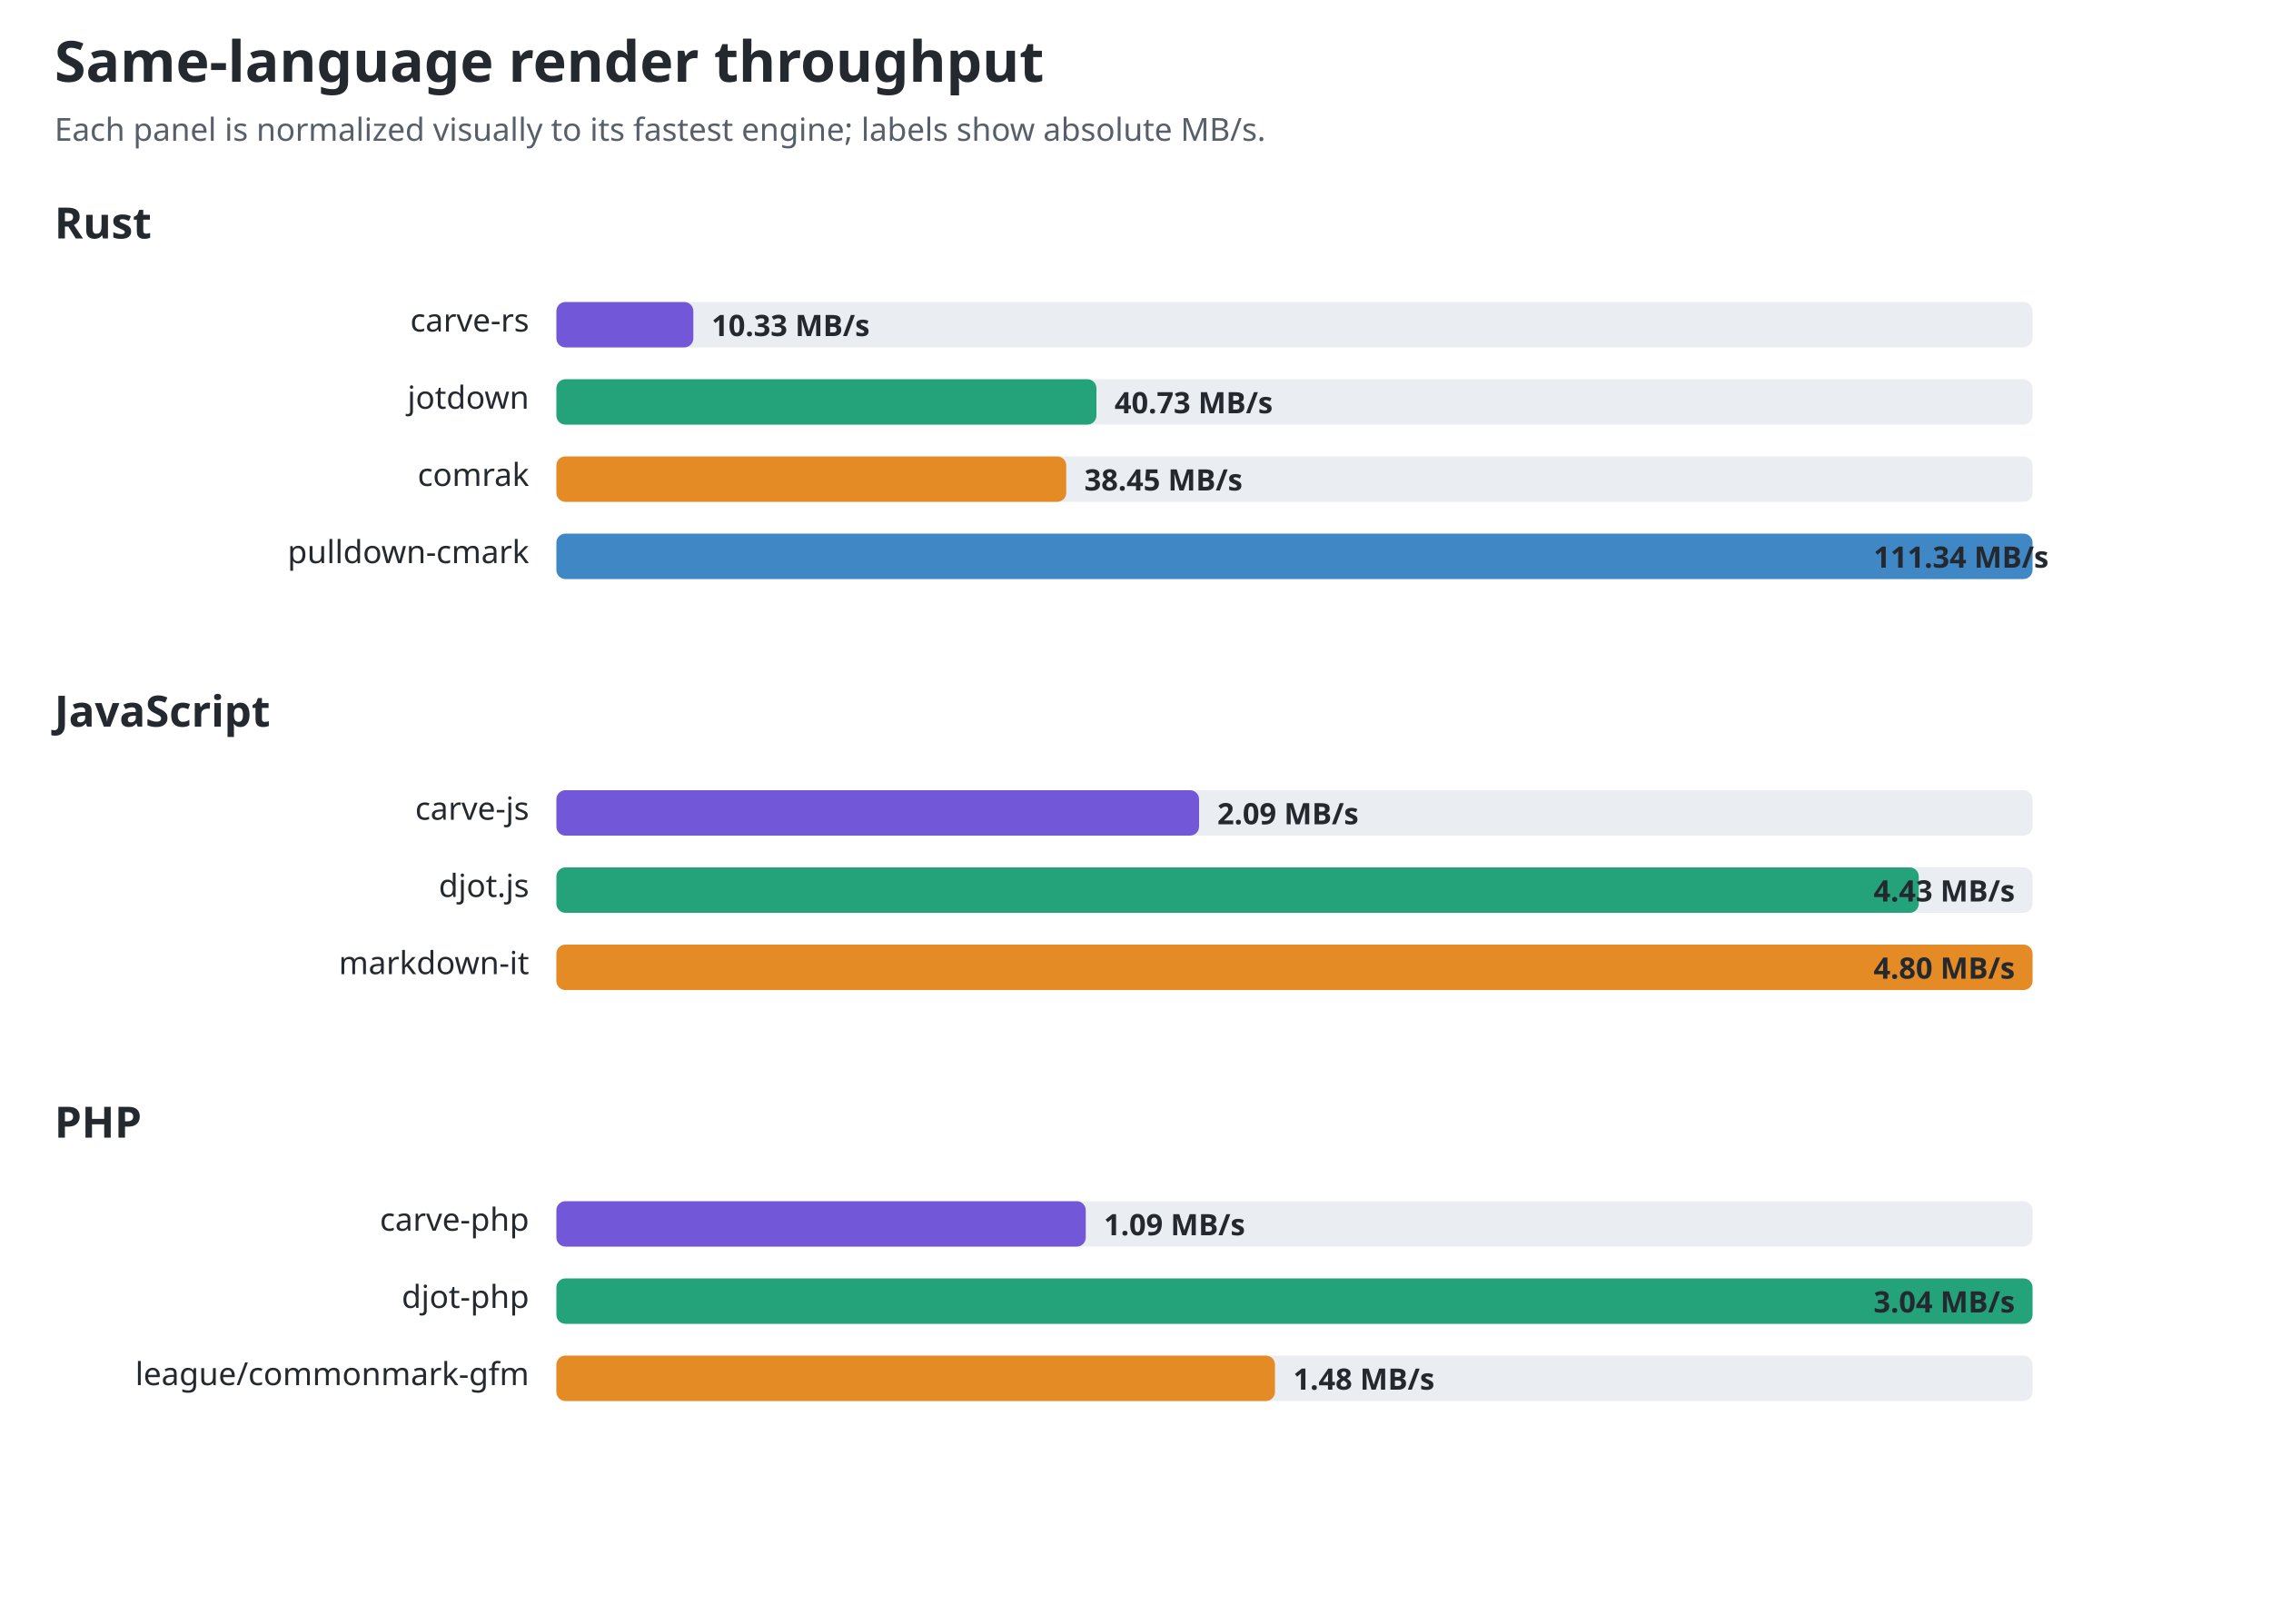
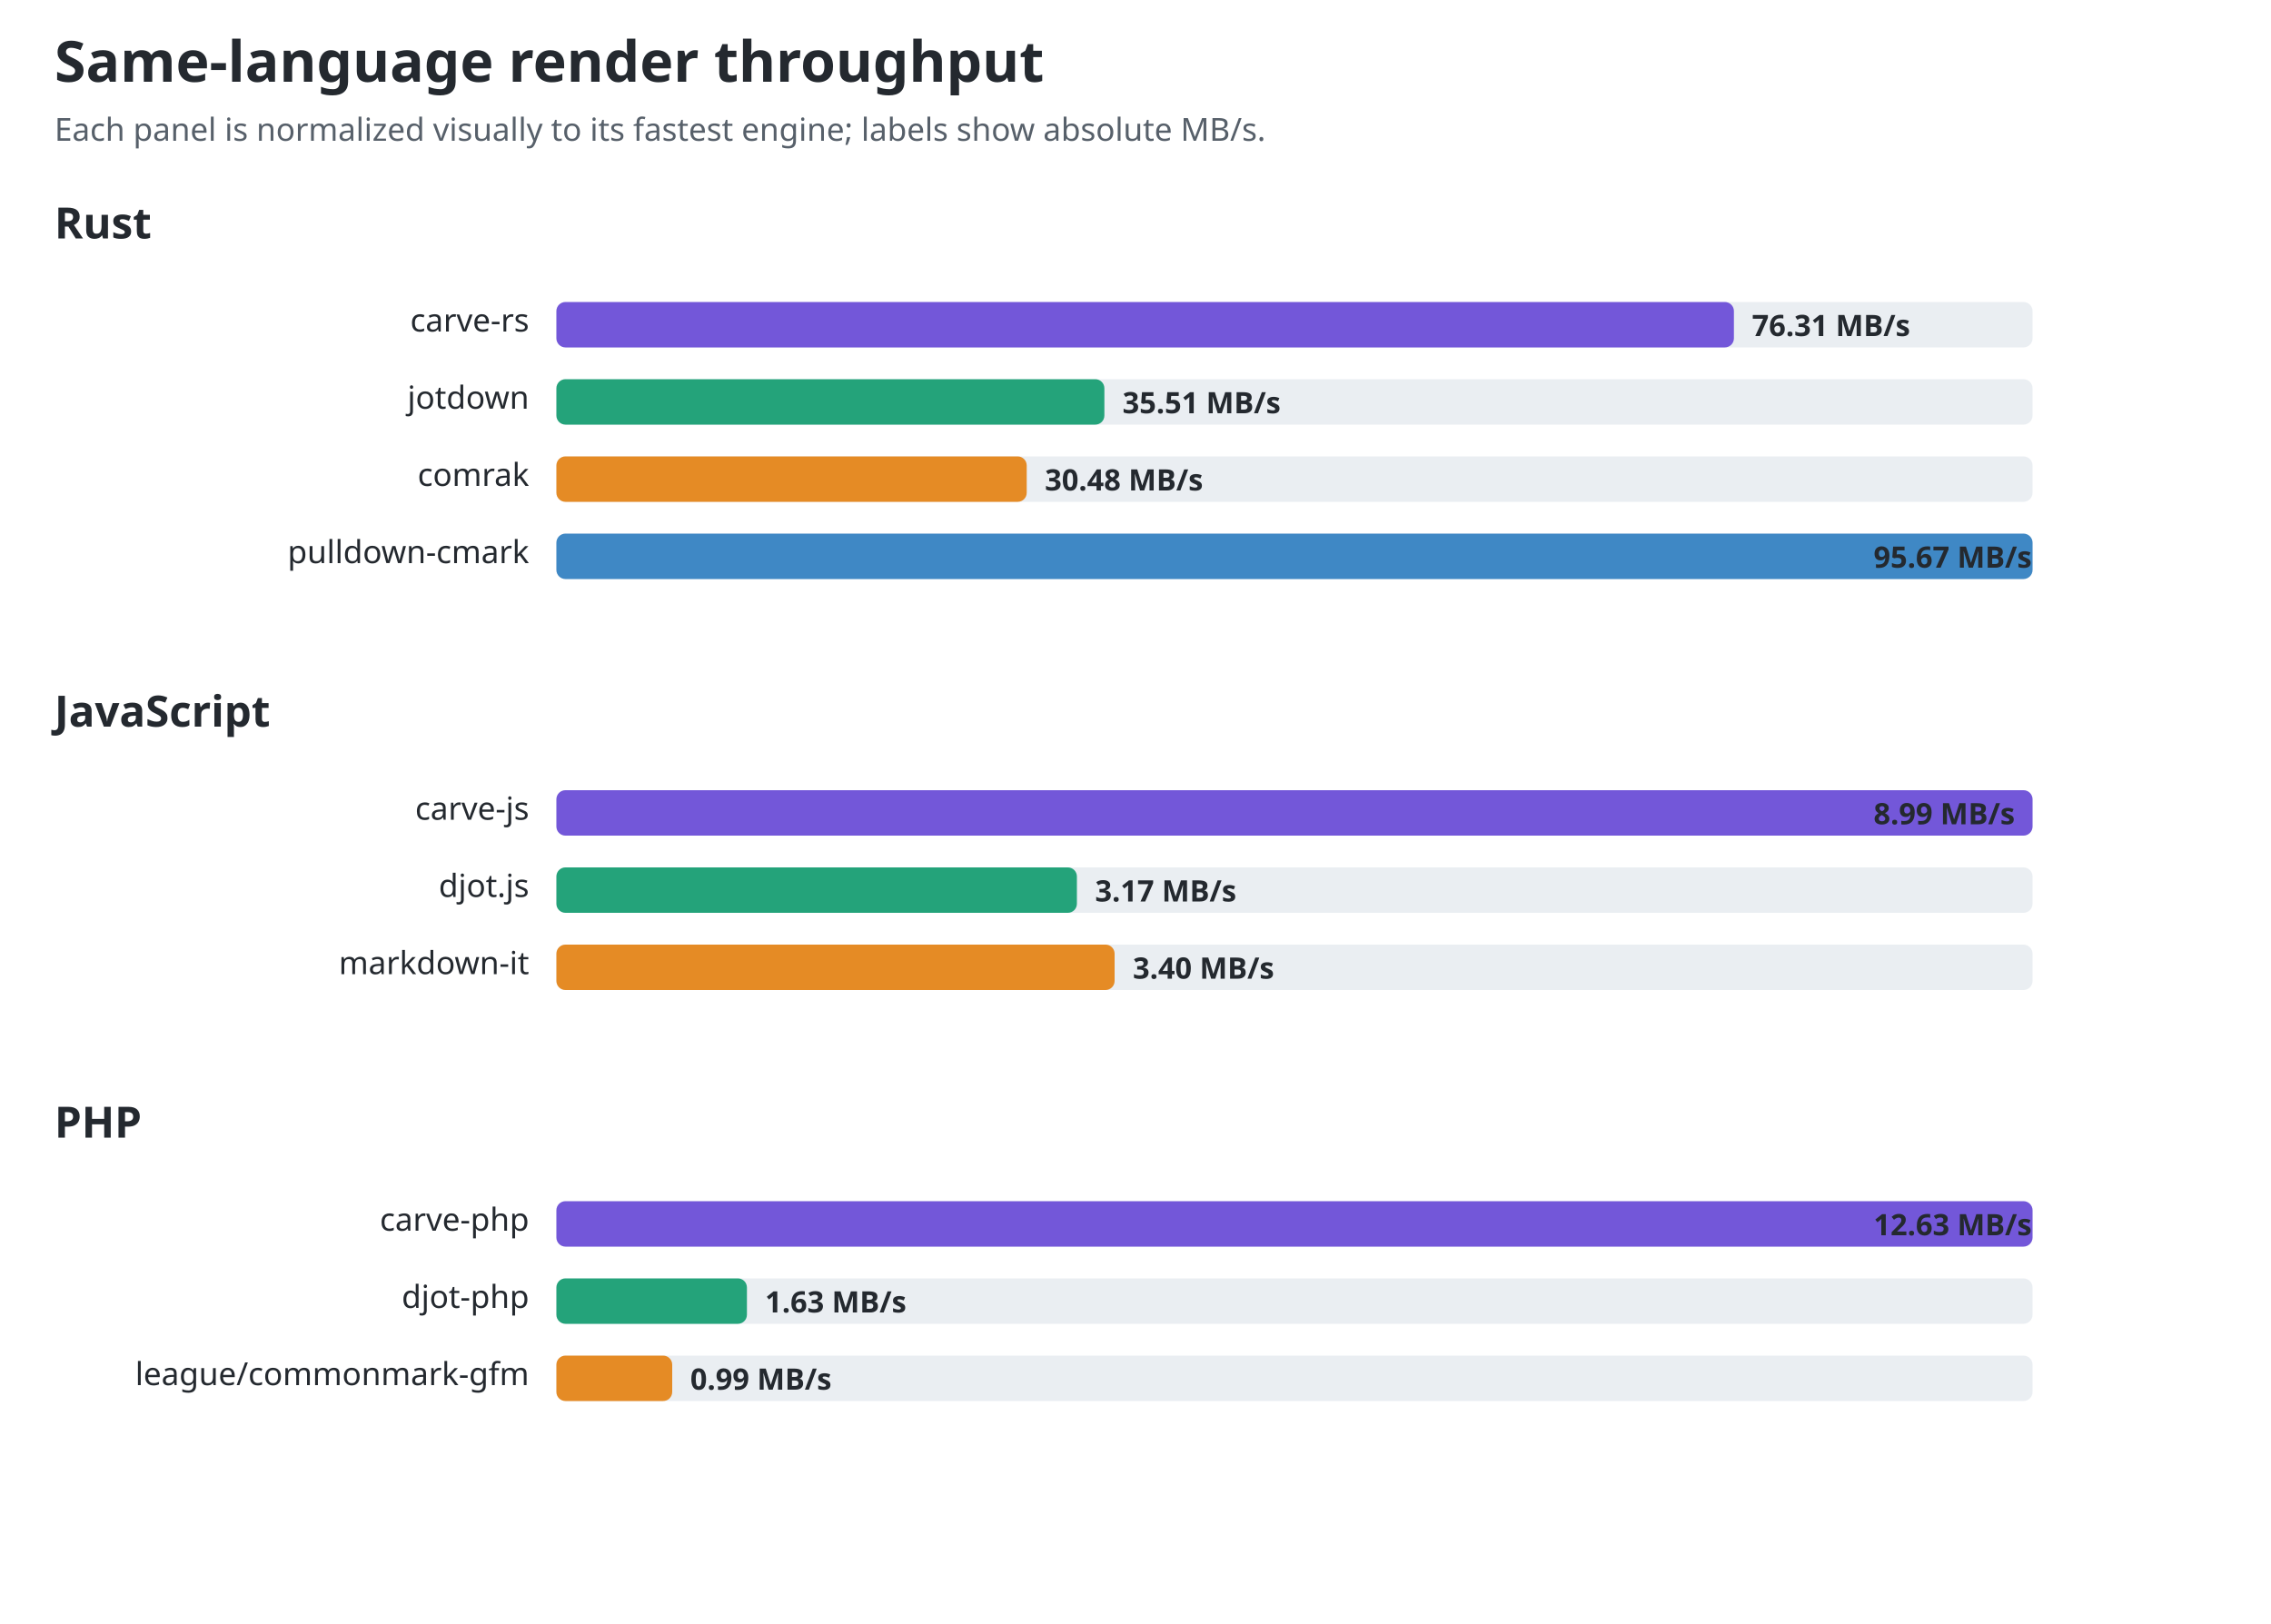
<svg xmlns="http://www.w3.org/2000/svg" width="1000" height="715" viewBox="0 0 1000 715" role="img" aria-labelledby="title desc">
  <style>text{font-family:ui-sans-serif,system-ui,sans-serif;fill:#24292f}.title{font-size:25px;font-weight:700}.sub{font-size:14px;fill:#57606a}.group{font-size:19px;font-weight:650}.label{font-size:14px}.value{font-size:13px;font-weight:650;fill:#24292f}.track{fill:#eaeef2}@media(prefers-color-scheme:dark){text,.value{fill:#f0f6fc}.sub{fill:#8c959f}.track{fill:#30363d}}</style>
  <text id="chart-title" class="title" x="24" y="36">Same-language render throughput</text>
  <text class="sub" x="24" y="62">Each panel is normalized visually to its fastest engine; labels show absolute MB/s.</text>
  <text class="group" x="24" y="105">Rust</text>
  <text class="label" x="233" y="146" text-anchor="end">carve-rs</text>
  <rect class="track" x="245" y="133" width="650" height="20" rx="4" />
-   <rect x="245" y="133" width="60.3" height="20" rx="4" fill="#7357d9" />
-   <text class="value" x="313.306" y="148">10.33 MB/s</text>
+   <rect x="245" y="133" width="518.5" height="20" rx="4" fill="#7357d9" />
+   <text class="value" x="771.465" y="148">76.31 MB/s</text>
  <text class="label" x="233" y="180" text-anchor="end">jotdown</text>
  <rect class="track" x="245" y="167" width="650" height="20" rx="4" />
-   <rect x="245" y="167" width="237.8" height="20" rx="4" fill="#24a37a" />
-   <text class="value" x="490.781" y="182">40.73 MB/s</text>
+   <rect x="245" y="167" width="241.3" height="20" rx="4" fill="#24a37a" />
+   <text class="value" x="494.262" y="182">35.51 MB/s</text>
  <text class="label" x="233" y="214" text-anchor="end">comrak</text>
  <rect class="track" x="245" y="201" width="650" height="20" rx="4" />
-   <rect x="245" y="201" width="224.5" height="20" rx="4" fill="#e58b25" />
-   <text class="value" x="477.47" y="216">38.45 MB/s</text>
+   <rect x="245" y="201" width="207.1" height="20" rx="4" fill="#e58b25" />
+   <text class="value" x="460.087" y="216">30.48 MB/s</text>
  <text class="label" x="233" y="248" text-anchor="end">pulldown-cmark</text>
  <rect class="track" x="245" y="235" width="650" height="20" rx="4" />
  <rect x="245" y="235" width="650.0" height="20" rx="4" fill="#3f88c5" />
-   <text class="value" x="825" y="250">111.34 MB/s</text>
+   <text class="value" x="825" y="250">95.67 MB/s</text>
  <text class="group" x="24" y="320">JavaScript</text>
  <text class="label" x="233" y="361" text-anchor="end">carve-js</text>
  <rect class="track" x="245" y="348" width="650" height="20" rx="4" />
-   <rect x="245" y="348" width="283.0" height="20" rx="4" fill="#7357d9" />
-   <text class="value" x="536.021" y="363">2.09 MB/s</text>
+   <rect x="245" y="348" width="650.0" height="20" rx="4" fill="#7357d9" />
+   <text class="value" x="825" y="363">8.99 MB/s</text>
  <text class="label" x="233" y="395" text-anchor="end">djot.js</text>
  <rect class="track" x="245" y="382" width="650" height="20" rx="4" />
-   <rect x="245" y="382" width="599.9" height="20" rx="4" fill="#24a37a" />
-   <text class="value" x="825" y="397">4.43 MB/s</text>
+   <rect x="245" y="382" width="229.2" height="20" rx="4" fill="#24a37a" />
+   <text class="value" x="482.199" y="397">3.17 MB/s</text>
  <text class="label" x="233" y="429" text-anchor="end">markdown-it</text>
  <rect class="track" x="245" y="416" width="650" height="20" rx="4" />
-   <rect x="245" y="416" width="650.0" height="20" rx="4" fill="#e58b25" />
-   <text class="value" x="825" y="431">4.80 MB/s</text>
+   <rect x="245" y="416" width="245.8" height="20" rx="4" fill="#e58b25" />
+   <text class="value" x="498.829" y="431">3.40 MB/s</text>
  <text class="group" x="24" y="501">PHP</text>
  <text class="label" x="233" y="542" text-anchor="end">carve-php</text>
  <rect class="track" x="245" y="529" width="650" height="20" rx="4" />
-   <rect x="245" y="529" width="233.1" height="20" rx="4" fill="#7357d9" />
-   <text class="value" x="486.059" y="544">1.09 MB/s</text>
+   <rect x="245" y="529" width="650.0" height="20" rx="4" fill="#7357d9" />
+   <text class="value" x="825" y="544">12.63 MB/s</text>
  <text class="label" x="233" y="576" text-anchor="end">djot-php</text>
  <rect class="track" x="245" y="563" width="650" height="20" rx="4" />
-   <rect x="245" y="563" width="650.0" height="20" rx="4" fill="#24a37a" />
-   <text class="value" x="825" y="578">3.04 MB/s</text>
+   <rect x="245" y="563" width="83.9" height="20" rx="4" fill="#24a37a" />
+   <text class="value" x="336.888" y="578">1.63 MB/s</text>
  <text class="label" x="233" y="610" text-anchor="end">league/commonmark-gfm</text>
  <rect class="track" x="245" y="597" width="650" height="20" rx="4" />
-   <rect x="245" y="597" width="316.4" height="20" rx="4" fill="#e58b25" />
-   <text class="value" x="569.447" y="612">1.48 MB/s</text>
+   <rect x="245" y="597" width="51.0" height="20" rx="4" fill="#e58b25" />
+   <text class="value" x="303.95" y="612">0.99 MB/s</text>
</svg>
